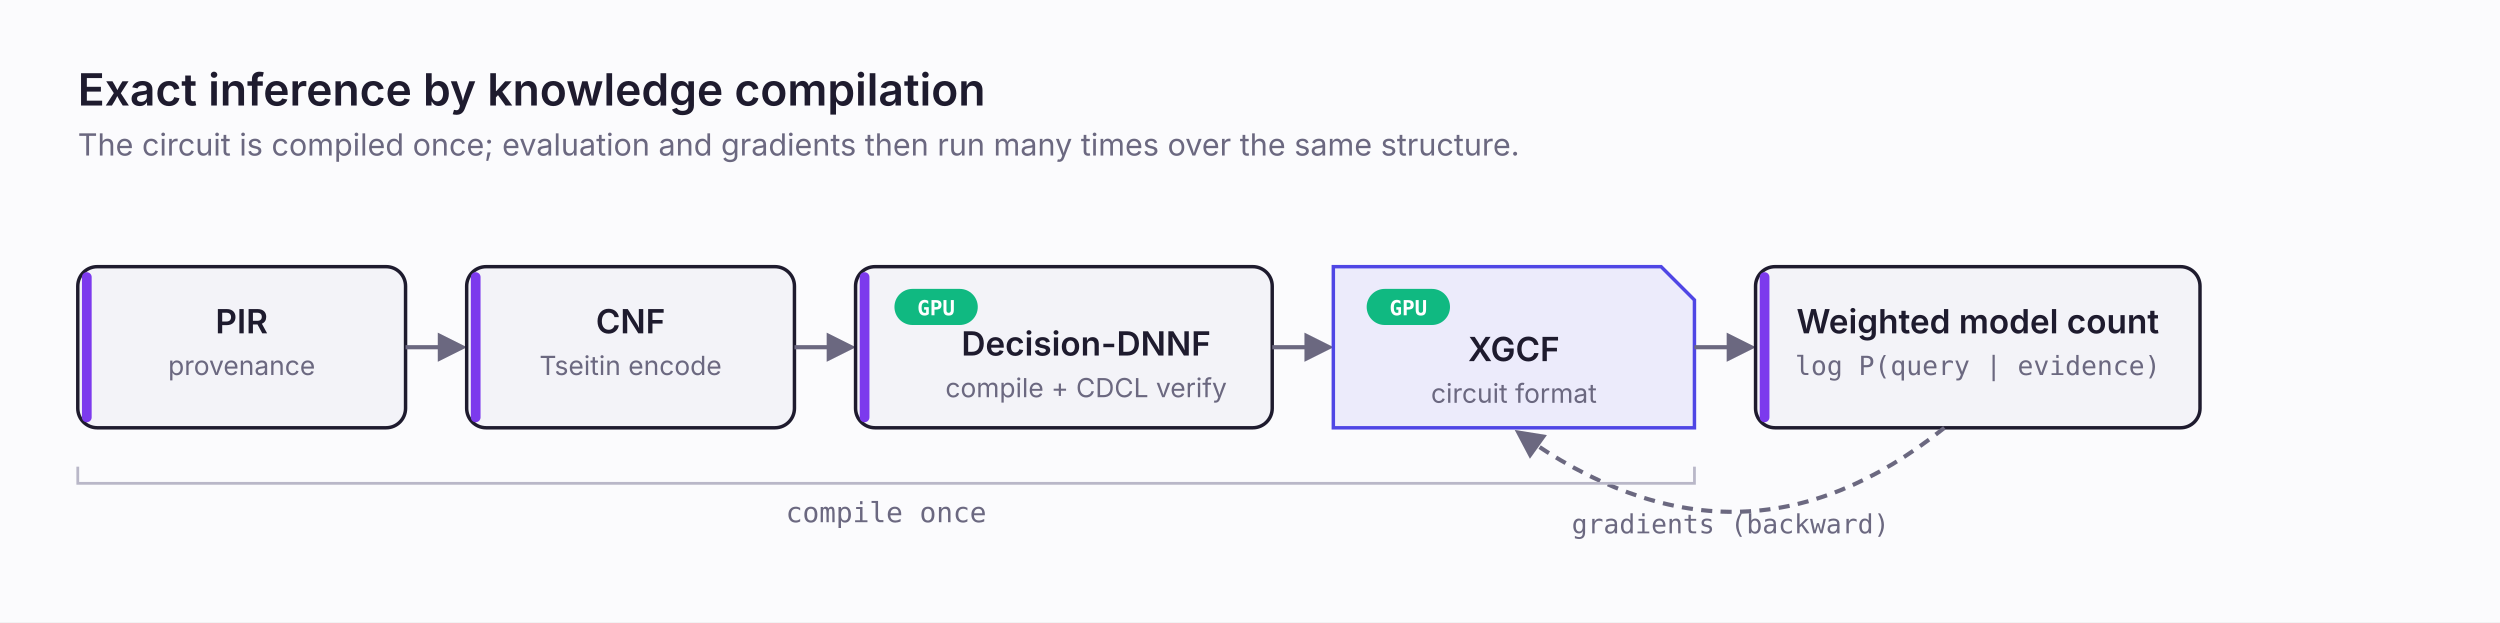
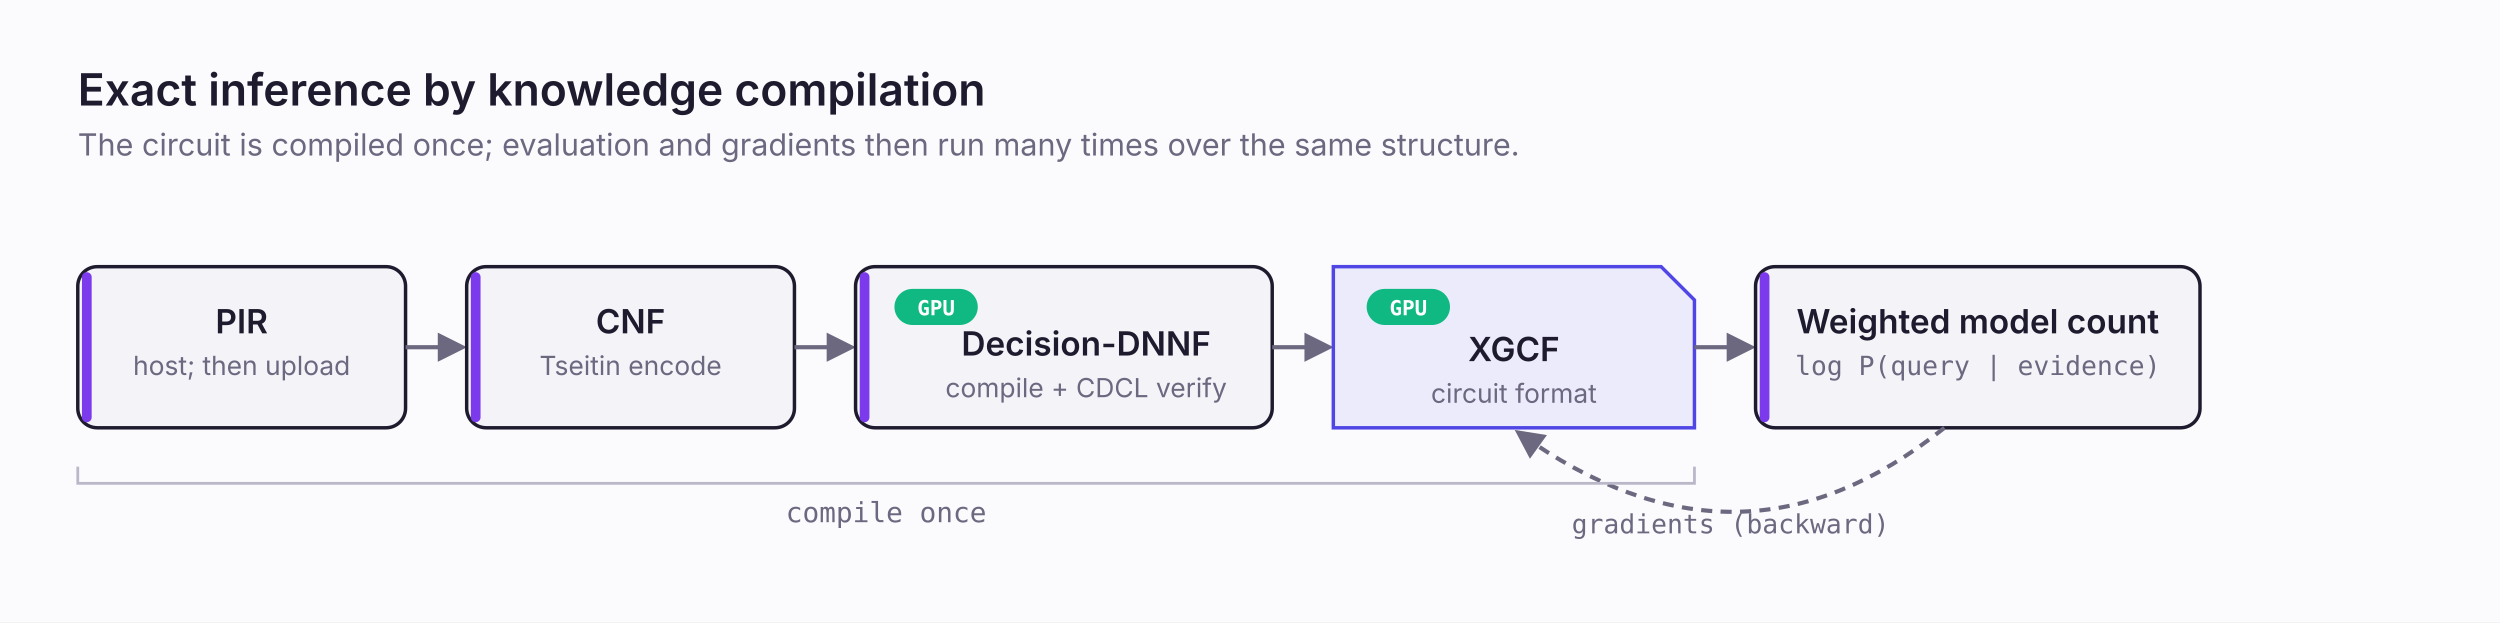
<svg xmlns="http://www.w3.org/2000/svg" viewBox="0 0 900 224" font-family="Inter, system-ui, sans-serif">
  <rect width="900" height="224" fill="#FBFBFD" />
  <defs>
    <marker id="ak" viewBox="0 0 10 10" refX="8" refY="5" markerWidth="7" markerHeight="7" orient="auto-start-reverse">
      <path d="M0,0 L10,5 L0,10 z" fill="#6B6880" />
    </marker>
  </defs>
  <text x="28" y="38" font-size="16" font-weight="600" fill="#1E1B2E">Exact inference by knowledge compilation</text>
  <text x="28" y="56" font-size="11" fill="#6B6880">The circuit is compiled once; evaluation and gradients then run many times over the same structure.</text>
  <g>
    <rect x="28" y="96" width="118" height="58" rx="7" fill="#F3F3F8" stroke="#1E1B2E" stroke-width="1.25" />
    <rect x="29.5" y="98" width="3.5" height="54" rx="1.75" fill="#7C3AED" />
    <text x="87" y="120" text-anchor="middle" font-size="12" font-weight="600" fill="#1E1B2E">PIR</text>
-     <text x="87" y="135" text-anchor="middle" font-size="9.5" fill="#6B6880">provenance</text>
+     <text x="87" y="135" text-anchor="middle" font-size="9.5" fill="#6B6880">host; then upload</text>
    <path d="M146,125 H166" stroke="#6B6880" stroke-width="1.5" fill="none" marker-end="url(#ak)" />
    <rect x="168" y="96" width="118" height="58" rx="7" fill="#F3F3F8" stroke="#1E1B2E" stroke-width="1.25" />
    <rect x="169.5" y="98" width="3.5" height="54" rx="1.75" fill="#7C3AED" />
    <text x="227" y="120" text-anchor="middle" font-size="12" font-weight="600" fill="#1E1B2E">CNF</text>
    <text x="227" y="135" text-anchor="middle" font-size="9.5" fill="#6B6880">Tseitin encode</text>
    <path d="M286,125 H306" stroke="#6B6880" stroke-width="1.5" fill="none" marker-end="url(#ak)" />
    <rect x="308" y="96" width="150" height="58" rx="7" fill="#F3F3F8" stroke="#1E1B2E" stroke-width="1.25" />
    <rect x="309.5" y="98" width="3.5" height="54" rx="1.75" fill="#7C3AED" />
    <rect x="322" y="104" width="30" height="13" rx="6.5" fill="#10B981" />
    <text x="337" y="113.5" text-anchor="middle" font-size="7.5" font-weight="600" fill="#FFFFFF" font-family="'JetBrains Mono','SF Mono',ui-monospace,Menlo,monospace">GPU</text>
    <text x="391" y="128" text-anchor="middle" font-size="12" font-weight="600" fill="#1E1B2E">Decision-DNNF</text>
    <text x="391" y="143" text-anchor="middle" font-size="9.5" fill="#6B6880">compile + CDCL verify</text>
    <path d="M458,125 H478" stroke="#6B6880" stroke-width="1.5" fill="none" marker-end="url(#ak)" />
    <path d="M480,96 H598 L610,108 V154 H480 Z" fill="#ECEBFB" stroke="#4F46E5" stroke-width="1.25" />
    <rect x="492" y="104" width="30" height="13" rx="6.5" fill="#10B981" />
    <text x="507" y="113.5" text-anchor="middle" font-size="7.5" font-weight="600" fill="#FFFFFF" font-family="'JetBrains Mono','SF Mono',ui-monospace,Menlo,monospace">GPU</text>
    <text x="545" y="130" text-anchor="middle" font-size="12" font-weight="600" fill="#1E1B2E">XGCF</text>
    <text x="545" y="145" text-anchor="middle" font-size="9.5" fill="#6B6880">circuit format</text>
    <path d="M610,125 H630" stroke="#6B6880" stroke-width="1.5" fill="none" marker-end="url(#ak)" />
    <rect x="632" y="96" width="160" height="58" rx="7" fill="#F3F3F8" stroke="#1E1B2E" stroke-width="1.25" />
    <rect x="633.5" y="98" width="3.5" height="54" rx="1.75" fill="#7C3AED" />
    <text x="712" y="120" text-anchor="middle" font-size="12" font-weight="600" fill="#1E1B2E">Weighted model count</text>
    <text x="712" y="135" text-anchor="middle" font-size="9.5" fill="#6B6880" font-family="'JetBrains Mono','SF Mono',ui-monospace,Menlo,monospace">log P(query | evidence)</text>
  </g>
  <path d="M700,154 C650,194 600,194 547,156" stroke="#6B6880" stroke-width="1.5" fill="none" stroke-dasharray="4 3" marker-end="url(#ak)" />
  <text x="623" y="192" text-anchor="middle" font-size="9.5" fill="#6B6880" font-family="'JetBrains Mono','SF Mono',ui-monospace,Menlo,monospace">gradients (backward)</text>
  <path d="M28,168 V174 H610 V168" fill="none" stroke="#B9B7C8" stroke-width="1" />
  <text x="319" y="188" text-anchor="middle" font-size="10" fill="#6B6880" font-family="'JetBrains Mono','SF Mono',ui-monospace,Menlo,monospace">compile once</text>
</svg>
